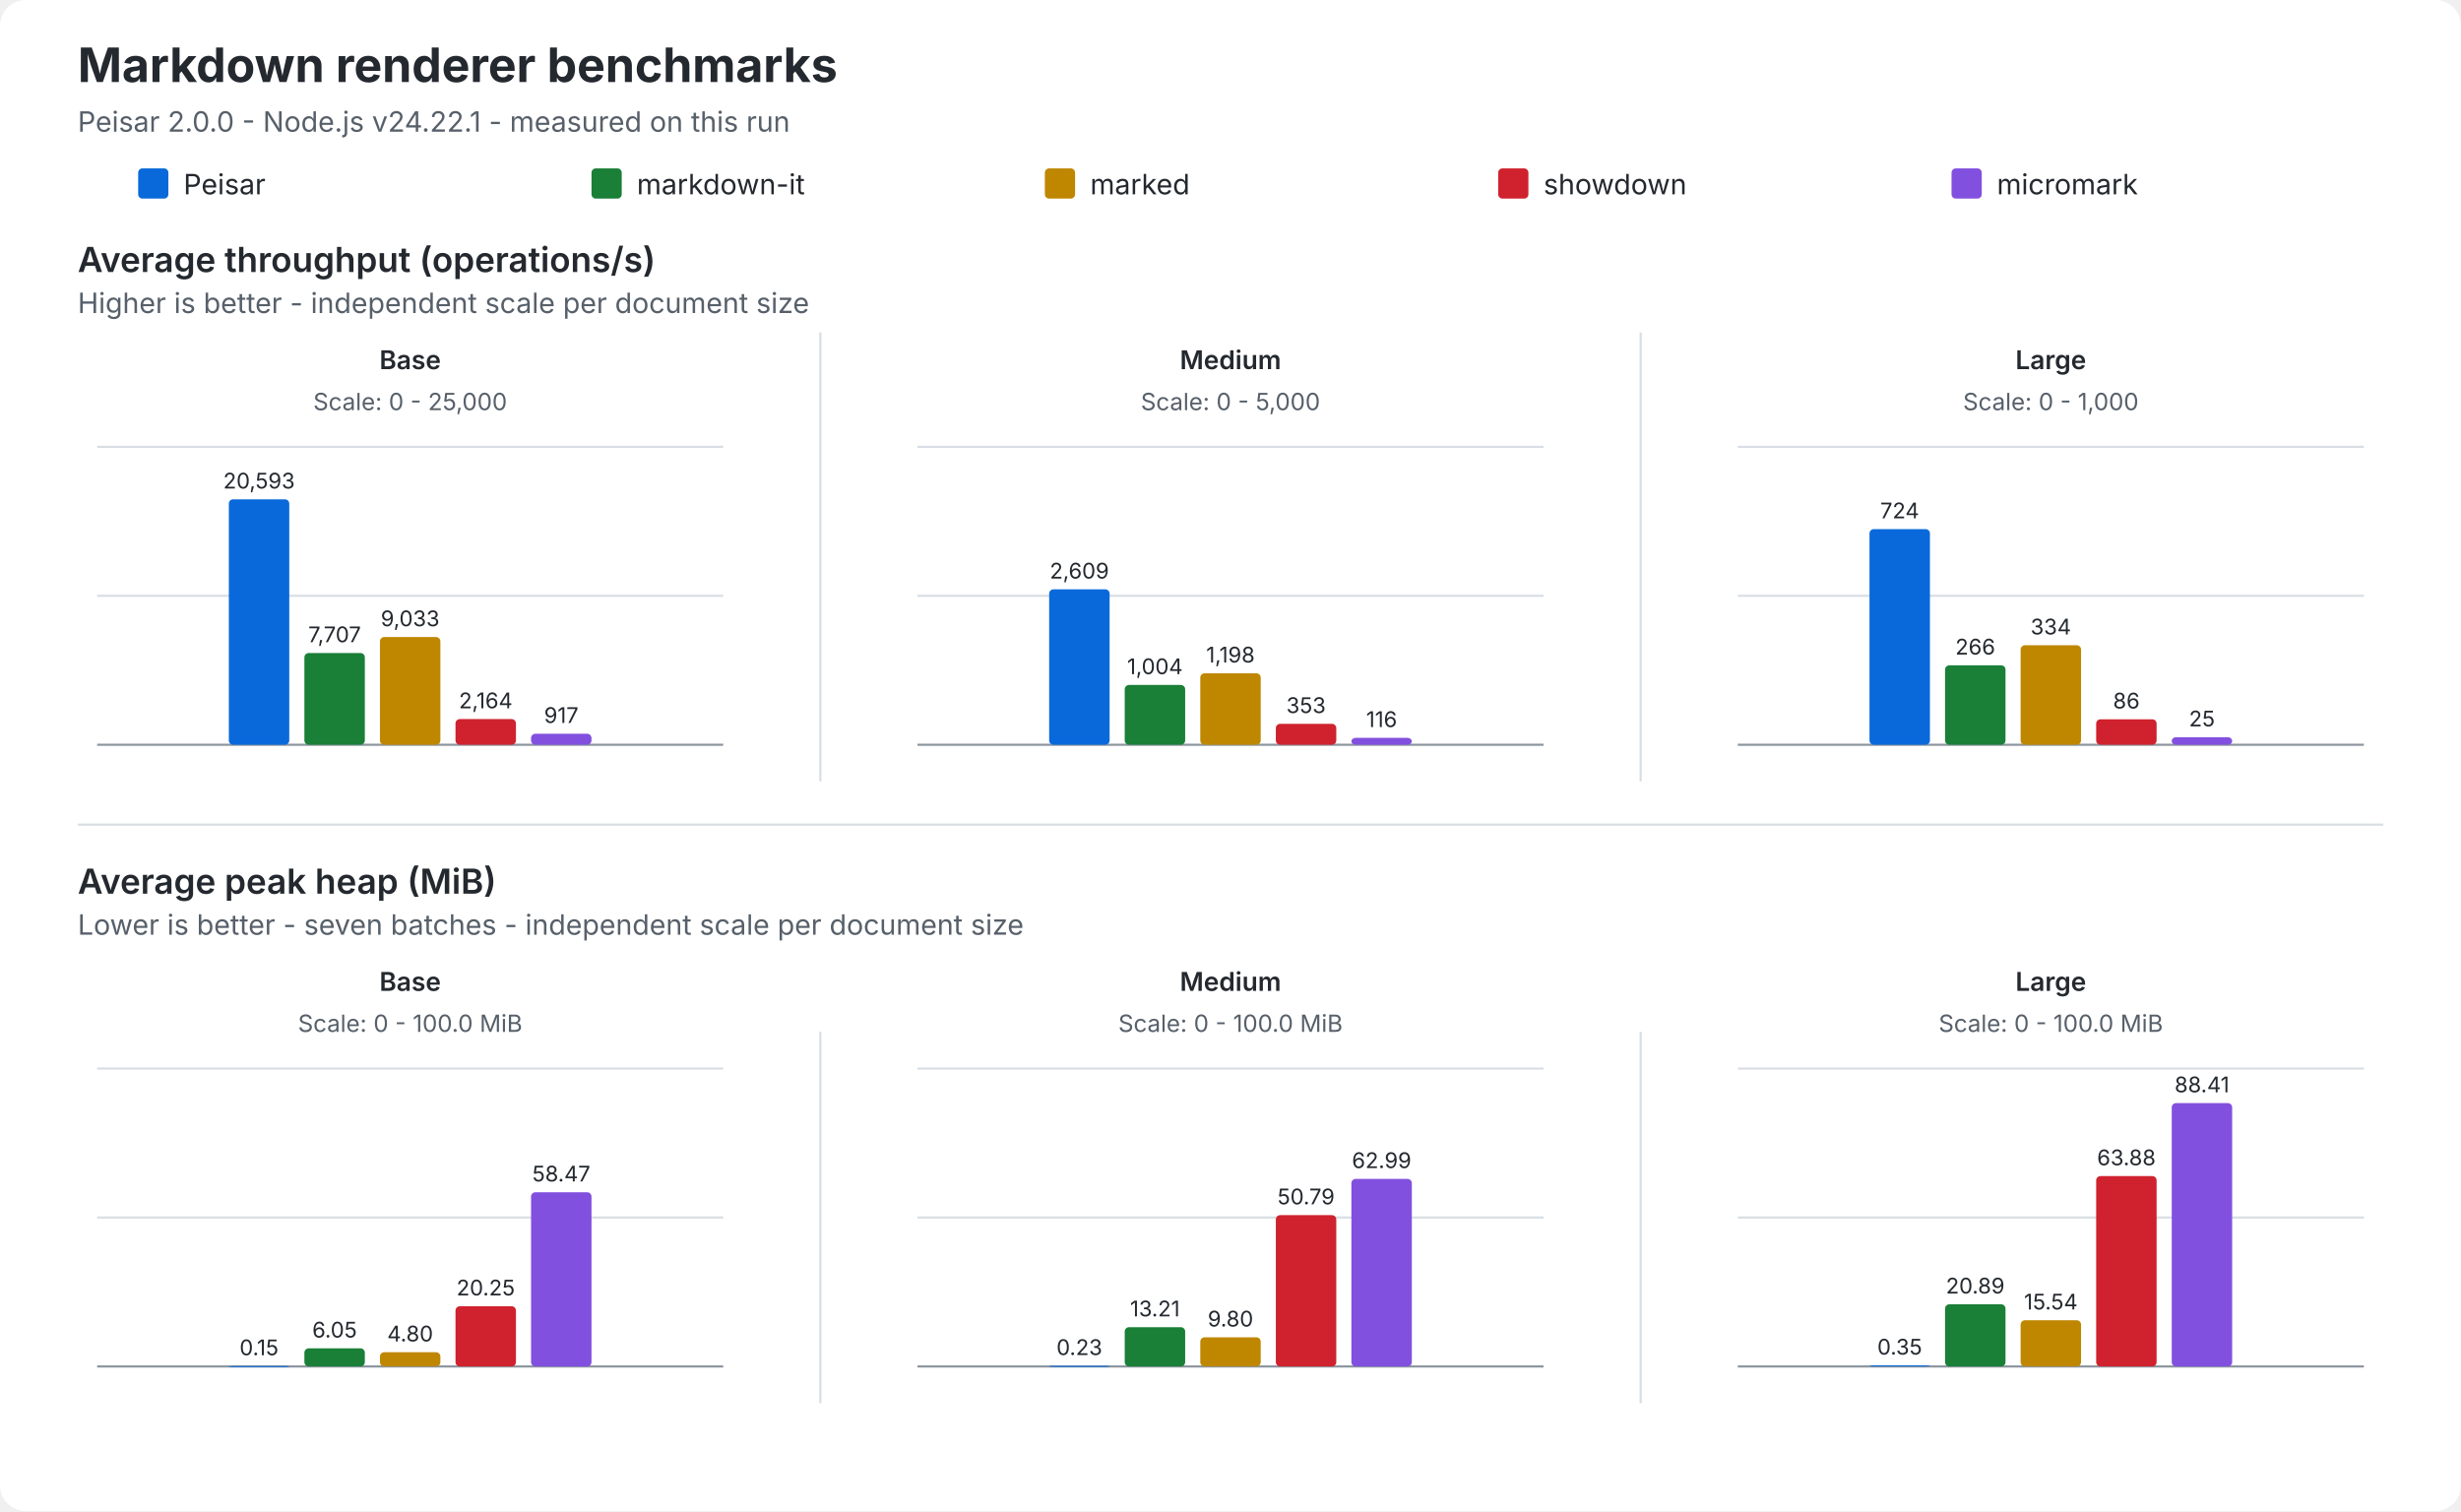
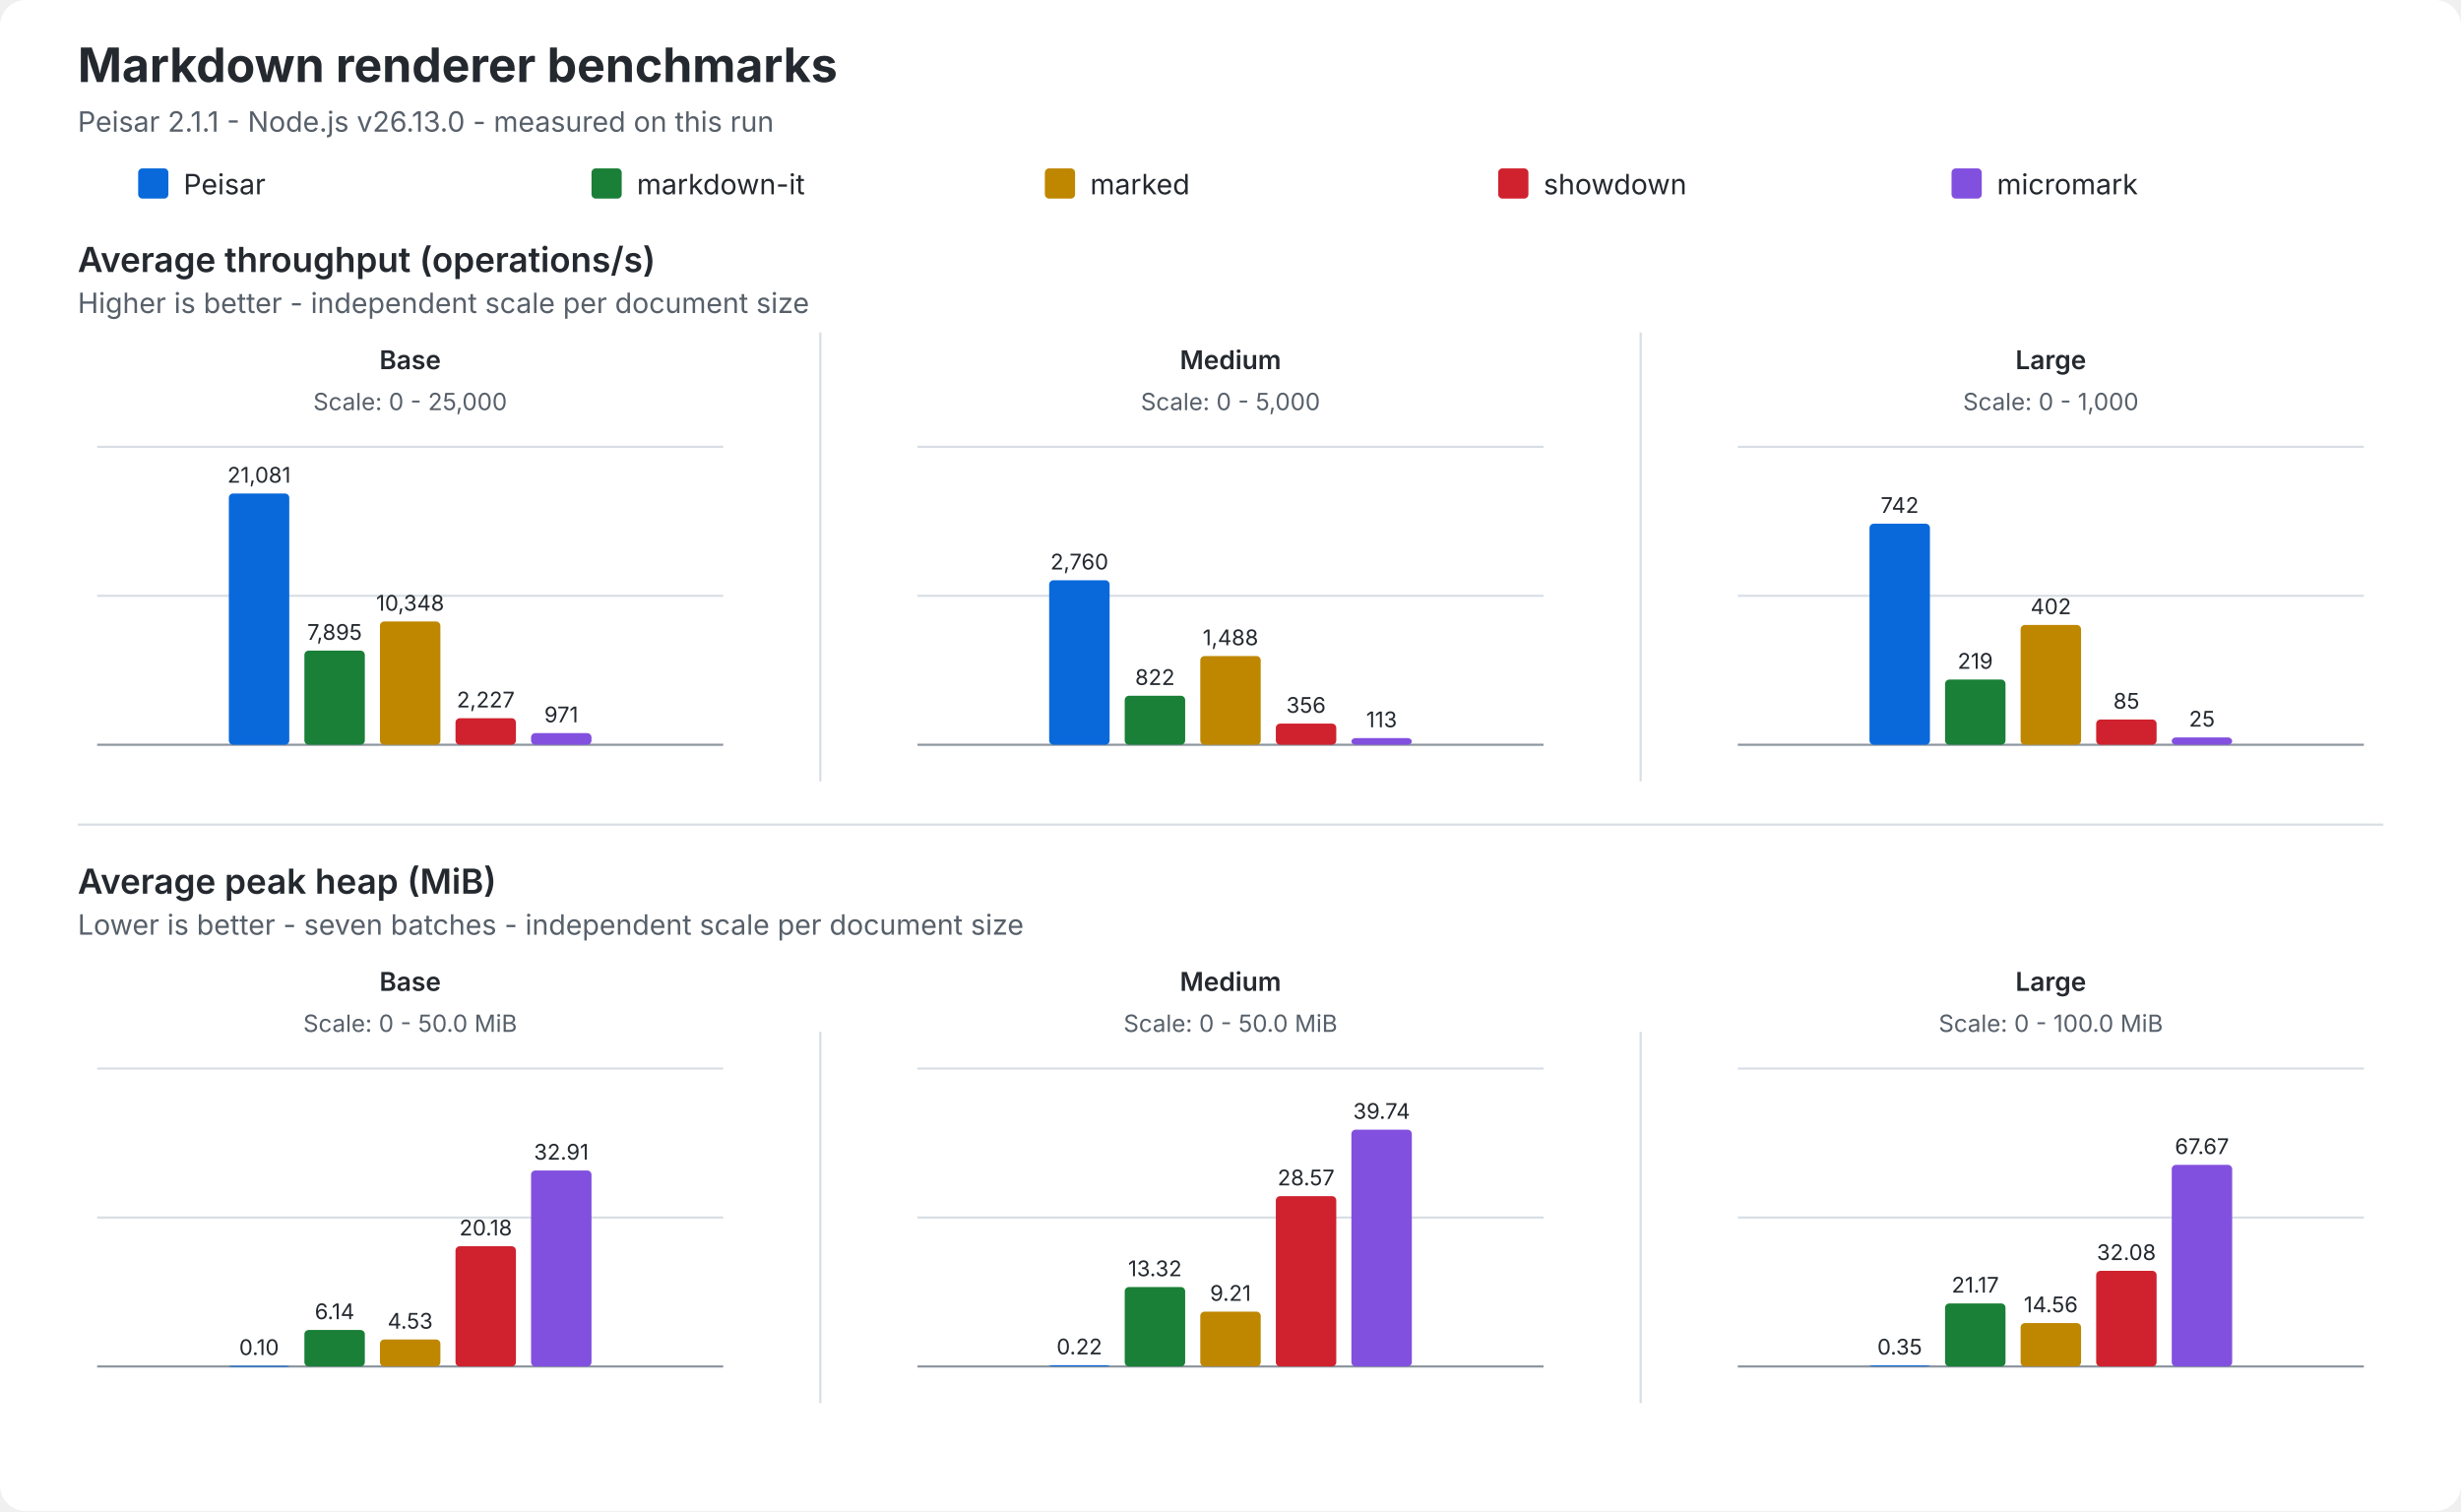
<svg xmlns="http://www.w3.org/2000/svg" viewBox="0 0 1140 700" role="img" aria-labelledby="title description">
  <style>
    text { fill: #24292f; font-family: -apple-system, BlinkMacSystemFont, "Segoe UI", sans-serif; }
    .heading { font-size: 22px; font-weight: 700; }
    .subtitle { fill: #57606a; font-size: 13px; }
    .panel-title { font-size: 16px; font-weight: 600; }
    .scale { fill: #57606a; font-size: 11px; }
    .value { font-size: 10px; }
    .category { font-size: 12px; font-weight: 600; }
    .legend { font-size: 13px; }
    .axis { stroke: #8c959f; stroke-width: 1; }
    .grid { stroke: #d8dee4; stroke-width: 1; }
  </style>
  <rect width="1140" height="700" rx="12" fill="#ffffff" />
  <text x="36" y="38" class="heading">Markdown renderer benchmarks</text>
-   <text x="36" y="61" class="subtitle">Peisar 2.0.0 - Node.js v24.22.1 - measured on this run</text>
+   <text x="36" y="61" class="subtitle">Peisar 2.1.1 - Node.js v26.13.0 - measured on this run</text>
  <rect x="64" y="78" width="14" height="14" rx="2" fill="#0969da" />
  <text x="85" y="90" class="legend">Peisar</text>
  <rect x="274" y="78" width="14" height="14" rx="2" fill="#1a7f37" />
  <text x="295" y="90" class="legend">markdown-it</text>
  <rect x="484" y="78" width="14" height="14" rx="2" fill="#bf8700" />
  <text x="505" y="90" class="legend">marked</text>
  <rect x="694" y="78" width="14" height="14" rx="2" fill="#cf222e" />
  <text x="715" y="90" class="legend">showdown</text>
  <rect x="904" y="78" width="14" height="14" rx="2" fill="#8250df" />
  <text x="925" y="90" class="legend">micromark</text>
  <text x="36" y="126" class="panel-title">Average throughput (operations/s)</text>
  <text x="36" y="145" class="subtitle">Higher is better - independent scale per document size</text>
  <text x="190" y="171" text-anchor="middle" class="category">Base</text>
  <text x="190" y="190" text-anchor="middle" class="scale">Scale: 0 - 25,000</text>
  <text x="570" y="171" text-anchor="middle" class="category">Medium</text>
  <text x="570" y="190" text-anchor="middle" class="scale">Scale: 0 - 5,000</text>
  <text x="950" y="171" text-anchor="middle" class="category">Large</text>
  <text x="950" y="190" text-anchor="middle" class="scale">Scale: 0 - 1,000</text>
  <line x1="45" y1="345" x2="335" y2="345" class="axis" />
  <line x1="45" y1="207" x2="335" y2="207" class="grid" />
  <line x1="45" y1="276" x2="335" y2="276" class="grid" />
  <line x1="425" y1="345" x2="715" y2="345" class="axis" />
  <line x1="425" y1="207" x2="715" y2="207" class="grid" />
  <line x1="425" y1="276" x2="715" y2="276" class="grid" />
  <line x1="805" y1="345" x2="1095" y2="345" class="axis" />
  <line x1="805" y1="207" x2="1095" y2="207" class="grid" />
  <line x1="805" y1="276" x2="1095" y2="276" class="grid" />
-   <rect x="106" y="231.3" width="28" height="113.7" rx="2" fill="#0969da" />
-   <text x="120" y="226.3" text-anchor="middle" class="value">20,593</text>
-   <rect x="141" y="302.5" width="28" height="42.5" rx="2" fill="#1a7f37" />
-   <text x="155" y="297.5" text-anchor="middle" class="value">7,707</text>
-   <rect x="176" y="295.1" width="28" height="49.9" rx="2" fill="#bf8700" />
-   <text x="190" y="290.1" text-anchor="middle" class="value">9,033</text>
-   <rect x="211" y="333.1" width="28" height="11.9" rx="2" fill="#cf222e" />
-   <text x="225" y="328.1" text-anchor="middle" class="value">2,164</text>
-   <rect x="246" y="339.9" width="28" height="5.1" rx="2" fill="#8250df" />
-   <text x="260" y="334.9" text-anchor="middle" class="value">917</text>
-   <rect x="486" y="273.0" width="28" height="72.0" rx="2" fill="#0969da" />
-   <text x="500" y="268.0" text-anchor="middle" class="value">2,609</text>
-   <rect x="521" y="317.3" width="28" height="27.7" rx="2" fill="#1a7f37" />
-   <text x="535" y="312.3" text-anchor="middle" class="value">1,004</text>
-   <rect x="556" y="311.9" width="28" height="33.1" rx="2" fill="#bf8700" />
-   <text x="570" y="306.9" text-anchor="middle" class="value">1,198</text>
-   <rect x="591" y="335.3" width="28" height="9.7" rx="2" fill="#cf222e" />
-   <text x="605" y="330.3" text-anchor="middle" class="value">353</text>
-   <rect x="626" y="341.8" width="28" height="3.2" rx="2" fill="#8250df" />
-   <text x="640" y="336.8" text-anchor="middle" class="value">116</text>
-   <rect x="866" y="245.1" width="28" height="99.9" rx="2" fill="#0969da" />
-   <text x="880" y="240.1" text-anchor="middle" class="value">724</text>
-   <rect x="901" y="308.2" width="28" height="36.8" rx="2" fill="#1a7f37" />
-   <text x="915" y="303.2" text-anchor="middle" class="value">266</text>
-   <rect x="936" y="298.9" width="28" height="46.1" rx="2" fill="#bf8700" />
-   <text x="950" y="293.9" text-anchor="middle" class="value">334</text>
-   <rect x="971" y="333.2" width="28" height="11.8" rx="2" fill="#cf222e" />
-   <text x="985" y="328.2" text-anchor="middle" class="value">86</text>
-   <rect x="1006" y="341.5" width="28" height="3.5" rx="2" fill="#8250df" />
-   <text x="1020" y="336.5" text-anchor="middle" class="value">25</text>
+   <rect x="106" y="228.6" width="28" height="116.4" rx="2" fill="#0969da" />
+   <text x="120" y="223.6" text-anchor="middle" class="value">21,081</text>
+   <rect x="141" y="301.4" width="28" height="43.6" rx="2" fill="#1a7f37" />
+   <text x="155" y="296.4" text-anchor="middle" class="value">7,895</text>
+   <rect x="176" y="287.9" width="28" height="57.1" rx="2" fill="#bf8700" />
+   <text x="190" y="282.9" text-anchor="middle" class="value">10,348</text>
+   <rect x="211" y="332.7" width="28" height="12.3" rx="2" fill="#cf222e" />
+   <text x="225" y="327.7" text-anchor="middle" class="value">2,227</text>
+   <rect x="246" y="339.6" width="28" height="5.4" rx="2" fill="#8250df" />
+   <text x="260" y="334.6" text-anchor="middle" class="value">971</text>
+   <rect x="486" y="268.8" width="28" height="76.2" rx="2" fill="#0969da" />
+   <text x="500" y="263.8" text-anchor="middle" class="value">2,760</text>
+   <rect x="521" y="322.3" width="28" height="22.7" rx="2" fill="#1a7f37" />
+   <text x="535" y="317.3" text-anchor="middle" class="value">822</text>
+   <rect x="556" y="303.9" width="28" height="41.1" rx="2" fill="#bf8700" />
+   <text x="570" y="298.9" text-anchor="middle" class="value">1,488</text>
+   <rect x="591" y="335.2" width="28" height="9.8" rx="2" fill="#cf222e" />
+   <text x="605" y="330.2" text-anchor="middle" class="value">356</text>
+   <rect x="626" y="341.9" width="28" height="3.1" rx="2" fill="#8250df" />
+   <text x="640" y="336.9" text-anchor="middle" class="value">113</text>
+   <rect x="866" y="242.6" width="28" height="102.4" rx="2" fill="#0969da" />
+   <text x="880" y="237.6" text-anchor="middle" class="value">742</text>
+   <rect x="901" y="314.8" width="28" height="30.2" rx="2" fill="#1a7f37" />
+   <text x="915" y="309.8" text-anchor="middle" class="value">219</text>
+   <rect x="936" y="289.5" width="28" height="55.5" rx="2" fill="#bf8700" />
+   <text x="950" y="284.5" text-anchor="middle" class="value">402</text>
+   <rect x="971" y="333.3" width="28" height="11.7" rx="2" fill="#cf222e" />
+   <text x="985" y="328.3" text-anchor="middle" class="value">85</text>
+   <rect x="1006" y="341.6" width="28" height="3.4" rx="2" fill="#8250df" />
+   <text x="1020" y="336.6" text-anchor="middle" class="value">25</text>
  <line x1="380" y1="154" x2="380" y2="362" class="grid" />
  <line x1="760" y1="154" x2="760" y2="362" class="grid" />
  <line x1="36" y1="382" x2="1104" y2="382" class="grid" />
  <text x="36" y="414" class="panel-title">Average peak heap (MiB)</text>
  <text x="36" y="433" class="subtitle">Lower is better - seven batches - independent scale per document size</text>
  <text x="190" y="459" text-anchor="middle" class="category">Base</text>
-   <text x="190" y="478" text-anchor="middle" class="scale">Scale: 0 - 100.0 MiB</text>
+   <text x="190" y="478" text-anchor="middle" class="scale">Scale: 0 - 50.0 MiB</text>
  <text x="570" y="459" text-anchor="middle" class="category">Medium</text>
-   <text x="570" y="478" text-anchor="middle" class="scale">Scale: 0 - 100.0 MiB</text>
+   <text x="570" y="478" text-anchor="middle" class="scale">Scale: 0 - 50.0 MiB</text>
  <text x="950" y="459" text-anchor="middle" class="category">Large</text>
  <text x="950" y="478" text-anchor="middle" class="scale">Scale: 0 - 100.0 MiB</text>
  <line x1="45" y1="633" x2="335" y2="633" class="axis" />
  <line x1="45" y1="495" x2="335" y2="495" class="grid" />
  <line x1="45" y1="564" x2="335" y2="564" class="grid" />
  <line x1="425" y1="633" x2="715" y2="633" class="axis" />
  <line x1="425" y1="495" x2="715" y2="495" class="grid" />
  <line x1="425" y1="564" x2="715" y2="564" class="grid" />
  <line x1="805" y1="633" x2="1095" y2="633" class="axis" />
  <line x1="805" y1="495" x2="1095" y2="495" class="grid" />
  <line x1="805" y1="564" x2="1095" y2="564" class="grid" />
-   <rect x="106" y="632.8" width="28" height="0.5" rx="2" fill="#0969da" />
-   <text x="120" y="627.8" text-anchor="middle" class="value">0.15</text>
-   <rect x="141" y="624.6" width="28" height="8.4" rx="2" fill="#1a7f37" />
-   <text x="155" y="619.6" text-anchor="middle" class="value">6.05</text>
-   <rect x="176" y="626.4" width="28" height="6.6" rx="2" fill="#bf8700" />
-   <text x="190" y="621.4" text-anchor="middle" class="value">4.80</text>
-   <rect x="211" y="605.1" width="28" height="27.9" rx="2" fill="#cf222e" />
-   <text x="225" y="600.1" text-anchor="middle" class="value">20.25</text>
-   <rect x="246" y="552.3" width="28" height="80.7" rx="2" fill="#8250df" />
-   <text x="260" y="547.3" text-anchor="middle" class="value">58.47</text>
-   <rect x="486" y="632.7" width="28" height="0.5" rx="2" fill="#0969da" />
-   <text x="500" y="627.7" text-anchor="middle" class="value">0.23</text>
-   <rect x="521" y="614.8" width="28" height="18.2" rx="2" fill="#1a7f37" />
-   <text x="535" y="609.8" text-anchor="middle" class="value">13.21</text>
-   <rect x="556" y="619.5" width="28" height="13.5" rx="2" fill="#bf8700" />
-   <text x="570" y="614.5" text-anchor="middle" class="value">9.80</text>
-   <rect x="591" y="562.9" width="28" height="70.1" rx="2" fill="#cf222e" />
-   <text x="605" y="557.9" text-anchor="middle" class="value">50.79</text>
-   <rect x="626" y="546.1" width="28" height="86.9" rx="2" fill="#8250df" />
-   <text x="640" y="541.1" text-anchor="middle" class="value">62.99</text>
+   <rect x="106" y="632.7" width="28" height="0.5" rx="2" fill="#0969da" />
+   <text x="120" y="627.7" text-anchor="middle" class="value">0.10</text>
+   <rect x="141" y="616.1" width="28" height="16.9" rx="2" fill="#1a7f37" />
+   <text x="155" y="611.1" text-anchor="middle" class="value">6.14</text>
+   <rect x="176" y="620.5" width="28" height="12.5" rx="2" fill="#bf8700" />
+   <text x="190" y="615.5" text-anchor="middle" class="value">4.53</text>
+   <rect x="211" y="577.3" width="28" height="55.7" rx="2" fill="#cf222e" />
+   <text x="225" y="572.3" text-anchor="middle" class="value">20.18</text>
+   <rect x="246" y="542.2" width="28" height="90.8" rx="2" fill="#8250df" />
+   <text x="260" y="537.2" text-anchor="middle" class="value">32.91</text>
+   <rect x="486" y="632.4" width="28" height="0.6" rx="2" fill="#0969da" />
+   <text x="500" y="627.4" text-anchor="middle" class="value">0.22</text>
+   <rect x="521" y="596.2" width="28" height="36.8" rx="2" fill="#1a7f37" />
+   <text x="535" y="591.2" text-anchor="middle" class="value">13.32</text>
+   <rect x="556" y="607.6" width="28" height="25.4" rx="2" fill="#bf8700" />
+   <text x="570" y="602.6" text-anchor="middle" class="value">9.21</text>
+   <rect x="591" y="554.1" width="28" height="78.9" rx="2" fill="#cf222e" />
+   <text x="605" y="549.1" text-anchor="middle" class="value">28.57</text>
+   <rect x="626" y="523.3" width="28" height="109.7" rx="2" fill="#8250df" />
+   <text x="640" y="518.3" text-anchor="middle" class="value">39.74</text>
  <rect x="866" y="632.5" width="28" height="0.5" rx="2" fill="#0969da" />
  <text x="880" y="627.5" text-anchor="middle" class="value">0.35</text>
-   <rect x="901" y="604.2" width="28" height="28.8" rx="2" fill="#1a7f37" />
-   <text x="915" y="599.2" text-anchor="middle" class="value">20.89</text>
-   <rect x="936" y="611.6" width="28" height="21.4" rx="2" fill="#bf8700" />
-   <text x="950" y="606.6" text-anchor="middle" class="value">15.54</text>
-   <rect x="971" y="544.8" width="28" height="88.2" rx="2" fill="#cf222e" />
-   <text x="985" y="539.8" text-anchor="middle" class="value">63.88</text>
-   <rect x="1006" y="511.0" width="28" height="122.0" rx="2" fill="#8250df" />
-   <text x="1020" y="506.0" text-anchor="middle" class="value">88.41</text>
+   <rect x="901" y="603.8" width="28" height="29.2" rx="2" fill="#1a7f37" />
+   <text x="915" y="598.8" text-anchor="middle" class="value">21.17</text>
+   <rect x="936" y="612.9" width="28" height="20.1" rx="2" fill="#bf8700" />
+   <text x="950" y="607.9" text-anchor="middle" class="value">14.56</text>
+   <rect x="971" y="588.7" width="28" height="44.3" rx="2" fill="#cf222e" />
+   <text x="985" y="583.7" text-anchor="middle" class="value">32.08</text>
+   <rect x="1006" y="539.6" width="28" height="93.4" rx="2" fill="#8250df" />
+   <text x="1020" y="534.6" text-anchor="middle" class="value">67.67</text>
  <line x1="380" y1="478" x2="380" y2="650" class="grid" />
  <line x1="760" y1="478" x2="760" y2="650" class="grid" />
</svg>
